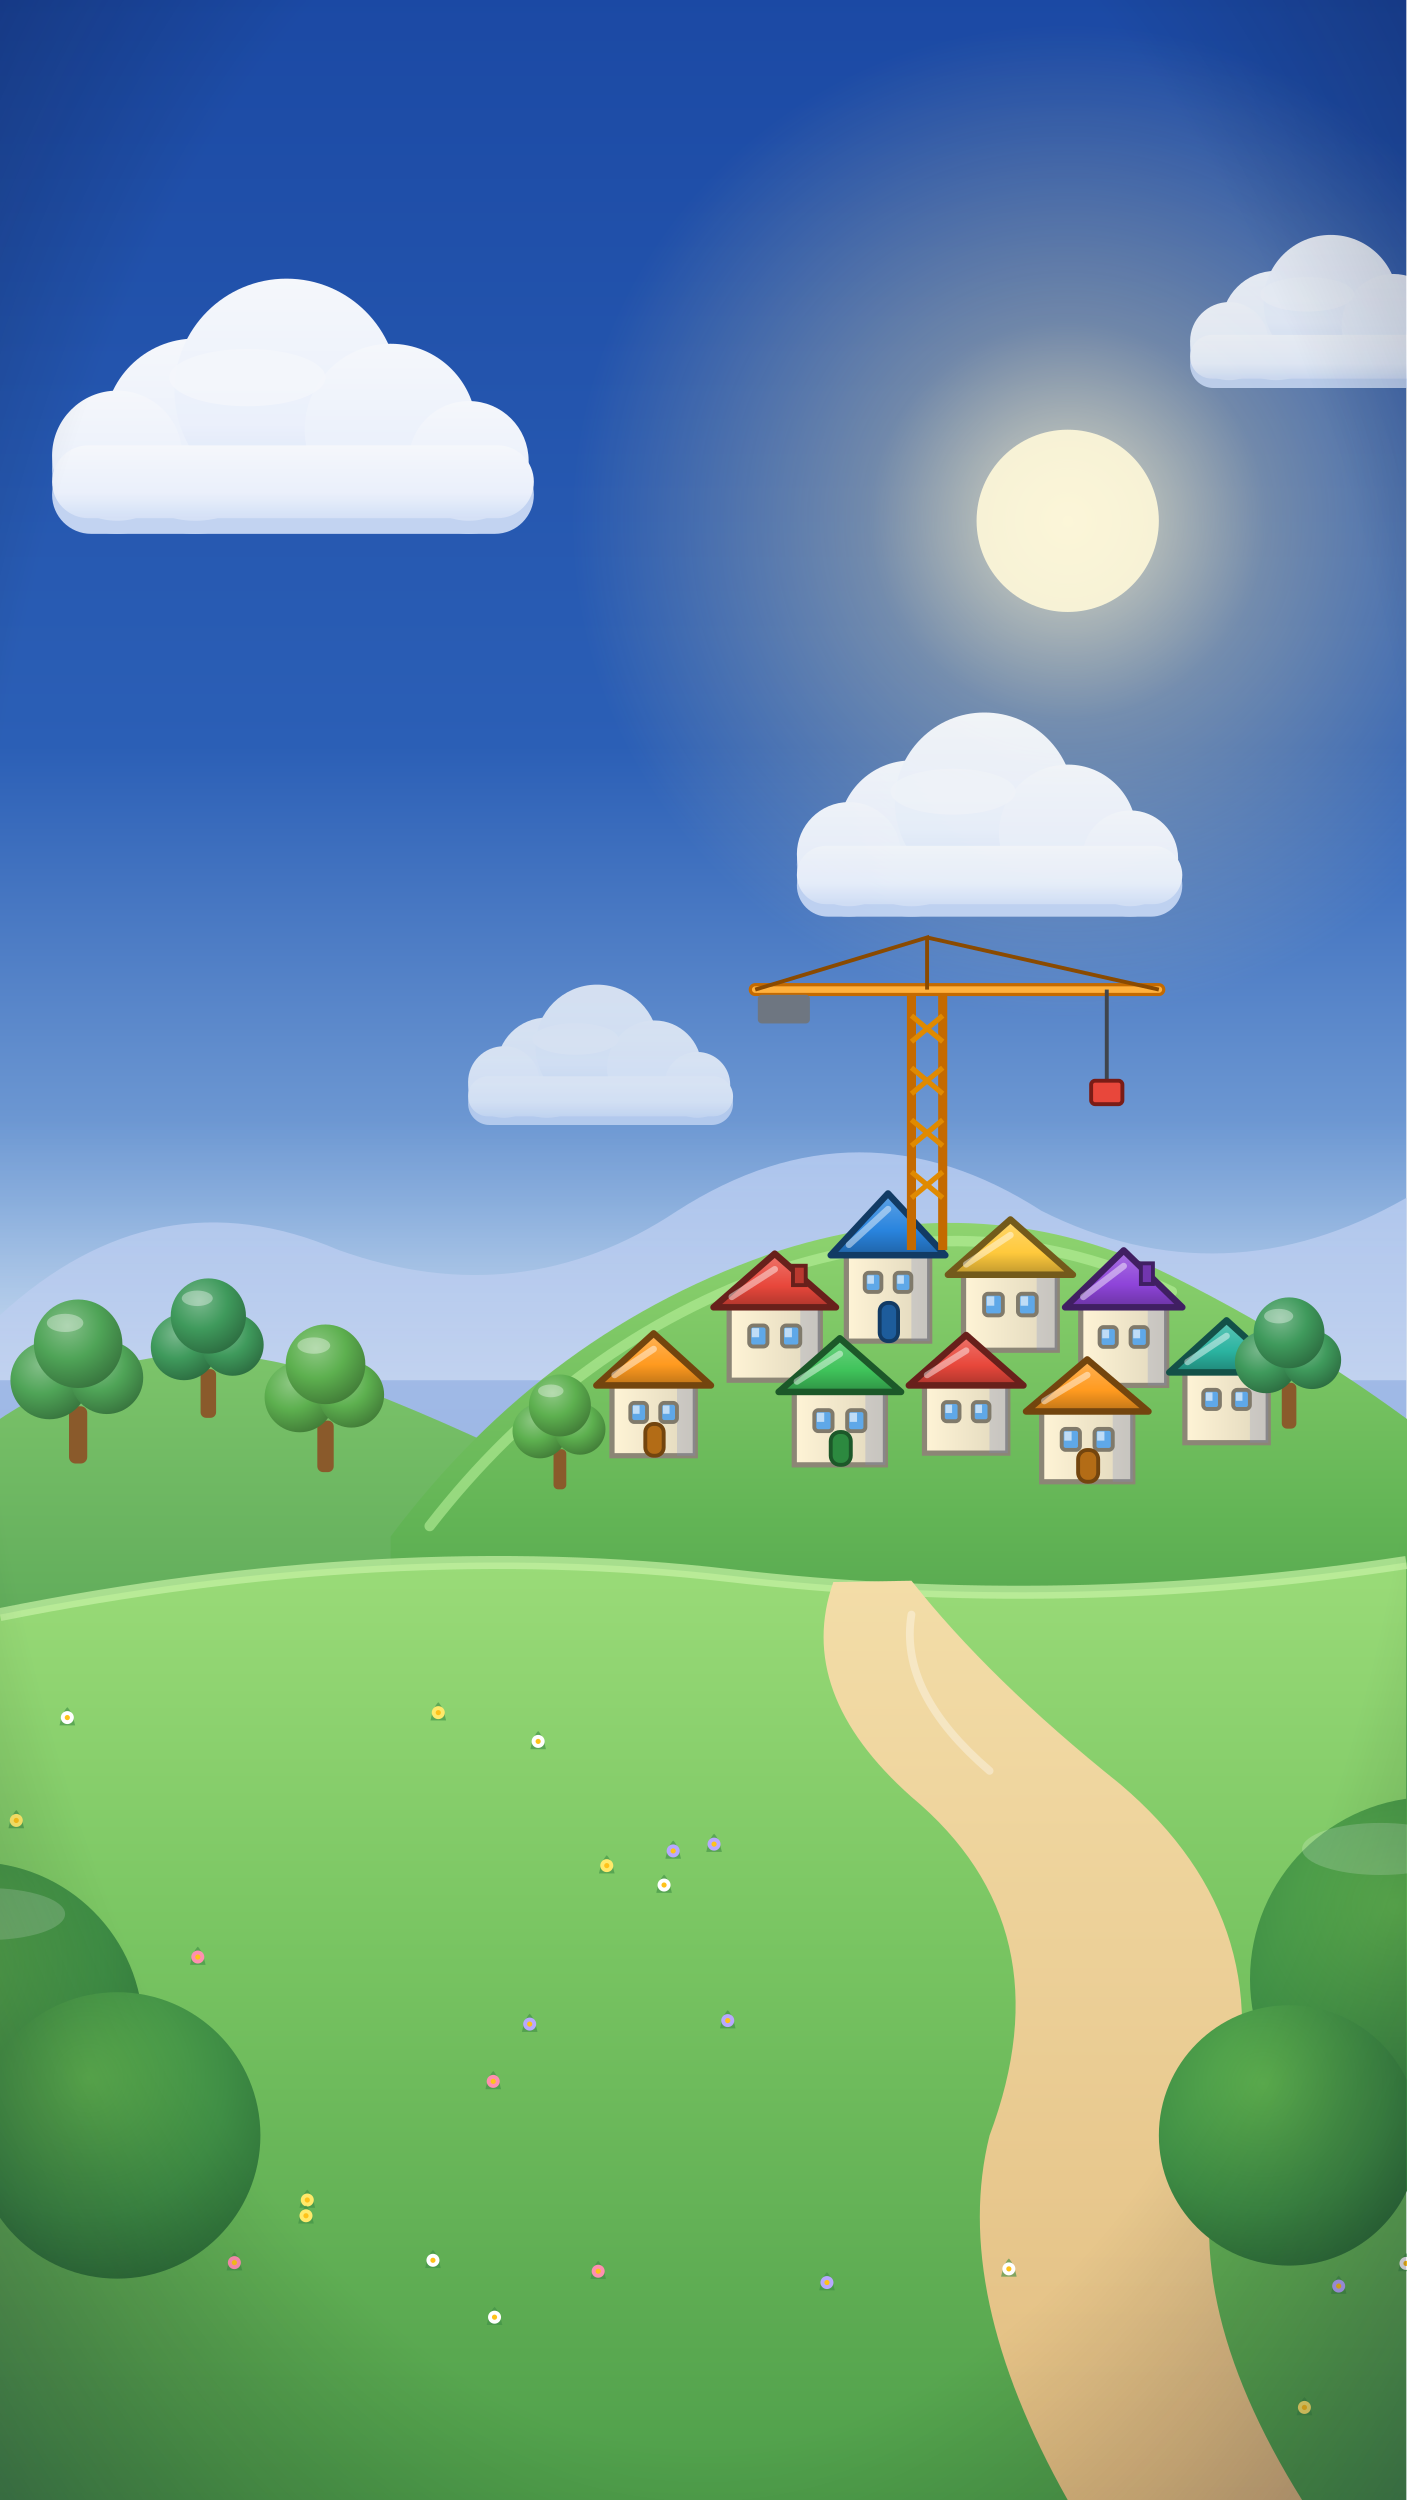
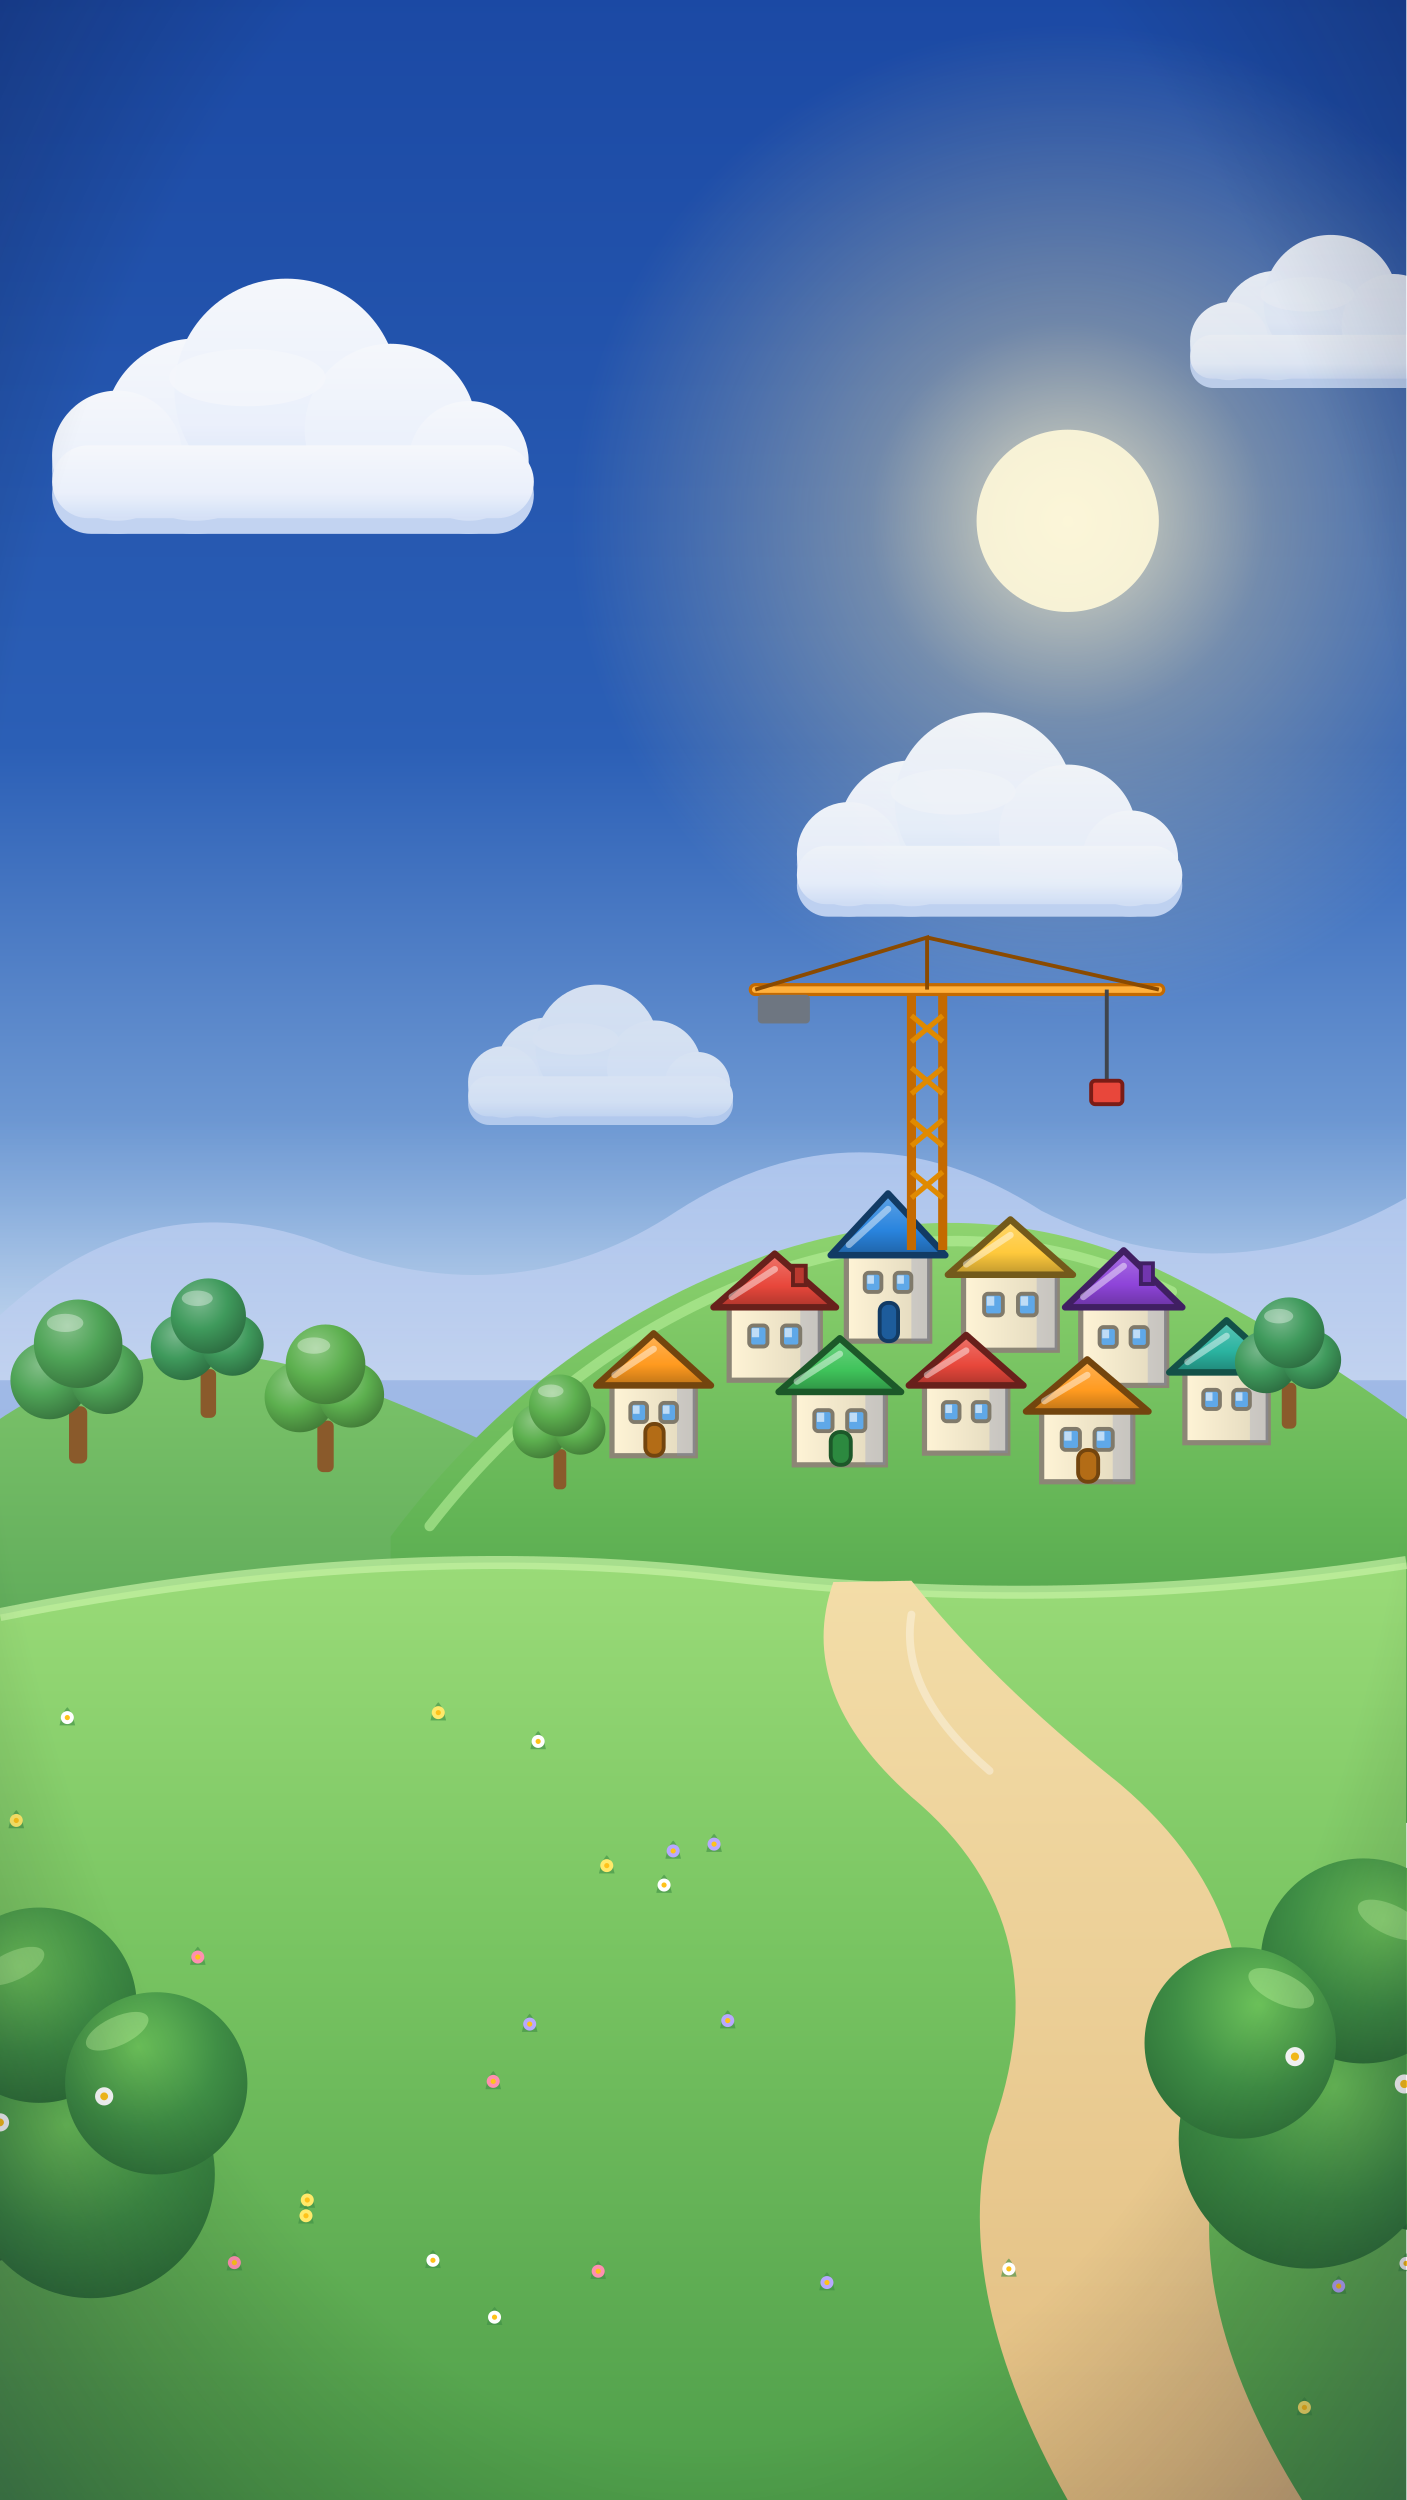
<svg xmlns="http://www.w3.org/2000/svg" width="1080" height="1920" viewBox="0 0 1080 1920" data-scale="0.75">
  <defs>
    <linearGradient id="sk0" x1="0" y1="0" x2="0" y2="1">
      <stop offset="0" stop-color="#1B49A4" />
      <stop offset="0.3" stop-color="#2B5FB6" />
      <stop offset="0.48" stop-color="#7AA3D8" />
      <stop offset="0.6" stop-color="#CFE3F5" />
      <stop offset="1" stop-color="#E6F1FA" />
    </linearGradient>
    <radialGradient id="sn1" cx="0.5" cy="0.5" r="0.5">
      <stop offset="0" stop-color="#FFF6D0" stop-opacity="0.85" />
      <stop offset="0.4" stop-color="#FFE7A3" stop-opacity="0.35" />
      <stop offset="1" stop-color="#FFE7A3" stop-opacity="0" />
    </radialGradient>
    <linearGradient id="hz2" x1="0" y1="0" x2="0" y2="1">
      <stop offset="0" stop-color="#FFFFFF" stop-opacity="0" />
      <stop offset="1" stop-color="#FFFFFF" stop-opacity="0.35" />
    </linearGradient>
    <linearGradient id="fa3" x1="0" y1="0" x2="0" y2="1">
      <stop offset="0" stop-color="#A9C2EC" />
      <stop offset="1" stop-color="#93AEDF" />
    </linearGradient>
    <linearGradient id="hl4" x1="0" y1="0" x2="0" y2="1">
      <stop offset="0" stop-color="#8ED36F" />
      <stop offset="0.5" stop-color="#62B455" />
      <stop offset="1" stop-color="#3F8E45" />
    </linearGradient>
    <linearGradient id="h25" x1="0" y1="0" x2="0" y2="1">
      <stop offset="0" stop-color="#7CC46A" />
      <stop offset="1" stop-color="#4C9A4F" />
    </linearGradient>
    <linearGradient id="md6" x1="0" y1="0" x2="0" y2="1">
      <stop offset="0" stop-color="#9ADB78" />
      <stop offset="0.4" stop-color="#79C562" />
      <stop offset="1" stop-color="#4E9E4A" />
    </linearGradient>
    <linearGradient id="pa7" x1="0" y1="0" x2="0" y2="1">
      <stop offset="0" stop-color="#F3DDA8" />
      <stop offset="1" stop-color="#E2BD80" />
    </linearGradient>
    <radialGradient id="vg8" cx="0.5" cy="0.45" r="0.75">
      <stop offset="0" stop-color="#000000" stop-opacity="0" />
      <stop offset="0.7" stop-color="#000000" stop-opacity="0" />
      <stop offset="1" stop-color="#0A0830" stop-opacity="0.35" />
    </radialGradient>
    <linearGradient id="cl9" x1="0" y1="0" x2="0" y2="1">
      <stop offset="0" stop-color="#FFFFFF" />
      <stop offset="0.65" stop-color="#F4F8FF" />
      <stop offset="1" stop-color="#DCE7FA" />
    </linearGradient>
    <linearGradient id="cla" x1="0" y1="0" x2="0" y2="1">
      <stop offset="0" stop-color="#FFFFFF" />
      <stop offset="0.65" stop-color="#F4F8FF" />
      <stop offset="1" stop-color="#DCE7FA" />
    </linearGradient>
    <linearGradient id="clb" x1="0" y1="0" x2="0" y2="1">
      <stop offset="0" stop-color="#FFFFFF" />
      <stop offset="0.65" stop-color="#F4F8FF" />
      <stop offset="1" stop-color="#DCE7FA" />
    </linearGradient>
    <linearGradient id="clc" x1="0" y1="0" x2="0" y2="1">
      <stop offset="0" stop-color="#FFFFFF" />
      <stop offset="0.65" stop-color="#F4F8FF" />
      <stop offset="1" stop-color="#DCE7FA" />
    </linearGradient>
    <linearGradient id="hrd" x1="0" y1="0" x2="0" y2="1">
      <stop offset="0" stop-color="#EE756C" />
      <stop offset="0.6" stop-color="#E8473B" />
      <stop offset="1" stop-color="#AE352C" />
    </linearGradient>
    <linearGradient id="hbe" x1="0" y1="0" x2="1" y2="0">
      <stop offset="0" stop-color="#FFF4D6" />
      <stop offset="1" stop-color="#E0D7BC" />
    </linearGradient>
    <linearGradient id="hrf" x1="0" y1="0" x2="0" y2="1">
      <stop offset="0" stop-color="#5FA3E6" />
      <stop offset="0.6" stop-color="#2984DE" />
      <stop offset="1" stop-color="#1F63A7" />
    </linearGradient>
    <linearGradient id="hbg" x1="0" y1="0" x2="1" y2="0">
      <stop offset="0" stop-color="#FFF4D6" />
      <stop offset="1" stop-color="#E0D7BC" />
    </linearGradient>
    <linearGradient id="hrh" x1="0" y1="0" x2="0" y2="1">
      <stop offset="0" stop-color="#FFD76D" />
      <stop offset="0.6" stop-color="#FFC93C" />
      <stop offset="1" stop-color="#BF972D" />
    </linearGradient>
    <linearGradient id="hbi" x1="0" y1="0" x2="1" y2="0">
      <stop offset="0" stop-color="#FFF4D6" />
      <stop offset="1" stop-color="#E0D7BC" />
    </linearGradient>
    <linearGradient id="hrj" x1="0" y1="0" x2="0" y2="1">
      <stop offset="0" stop-color="#AA73E3" />
      <stop offset="0.6" stop-color="#8E44D9" />
      <stop offset="1" stop-color="#6B33A3" />
    </linearGradient>
    <linearGradient id="hbk" x1="0" y1="0" x2="1" y2="0">
      <stop offset="0" stop-color="#FFF4D6" />
      <stop offset="1" stop-color="#E0D7BC" />
    </linearGradient>
    <linearGradient id="hrl" x1="0" y1="0" x2="0" y2="1">
      <stop offset="0" stop-color="#FFB357" />
      <stop offset="0.6" stop-color="#FF9A1F" />
      <stop offset="1" stop-color="#BF7417" />
    </linearGradient>
    <linearGradient id="hbm" x1="0" y1="0" x2="1" y2="0">
      <stop offset="0" stop-color="#FFF4D6" />
      <stop offset="1" stop-color="#E0D7BC" />
    </linearGradient>
    <linearGradient id="hrn" x1="0" y1="0" x2="0" y2="1">
      <stop offset="0" stop-color="#5FC6B8" />
      <stop offset="0.6" stop-color="#2AB3A0" />
      <stop offset="1" stop-color="#208678" />
    </linearGradient>
    <linearGradient id="hbo" x1="0" y1="0" x2="1" y2="0">
      <stop offset="0" stop-color="#FFF4D6" />
      <stop offset="1" stop-color="#E0D7BC" />
    </linearGradient>
    <linearGradient id="hrp" x1="0" y1="0" x2="0" y2="1">
      <stop offset="0" stop-color="#6FD283" />
      <stop offset="0.6" stop-color="#3FC35A" />
      <stop offset="1" stop-color="#2F9244" />
    </linearGradient>
    <linearGradient id="hbq" x1="0" y1="0" x2="1" y2="0">
      <stop offset="0" stop-color="#FFF4D6" />
      <stop offset="1" stop-color="#E0D7BC" />
    </linearGradient>
    <linearGradient id="hrr" x1="0" y1="0" x2="0" y2="1">
      <stop offset="0" stop-color="#EE756C" />
      <stop offset="0.6" stop-color="#E8473B" />
      <stop offset="1" stop-color="#AE352C" />
    </linearGradient>
    <linearGradient id="hbs" x1="0" y1="0" x2="1" y2="0">
      <stop offset="0" stop-color="#FFF4D6" />
      <stop offset="1" stop-color="#E0D7BC" />
    </linearGradient>
    <linearGradient id="hrt" x1="0" y1="0" x2="0" y2="1">
      <stop offset="0" stop-color="#FFB357" />
      <stop offset="0.6" stop-color="#FF9A1F" />
      <stop offset="1" stop-color="#BF7417" />
    </linearGradient>
    <linearGradient id="hbu" x1="0" y1="0" x2="1" y2="0">
      <stop offset="0" stop-color="#FFF4D6" />
      <stop offset="1" stop-color="#E0D7BC" />
    </linearGradient>
    <radialGradient id="trv" cx="0.38" cy="0.3" r="0.75">
      <stop offset="0" stop-color="#84BF89" />
      <stop offset="0.5" stop-color="#4FA457" />
      <stop offset="1" stop-color="#37733D" />
    </radialGradient>
    <radialGradient id="trw" cx="0.38" cy="0.3" r="0.75">
      <stop offset="0" stop-color="#79B88D" />
      <stop offset="0.5" stop-color="#3F9A5C" />
      <stop offset="1" stop-color="#2C6C40" />
    </radialGradient>
    <radialGradient id="trx" cx="0.38" cy="0.3" r="0.75">
      <stop offset="0" stop-color="#8EC884" />
      <stop offset="0.5" stop-color="#5DB04F" />
      <stop offset="1" stop-color="#417B37" />
    </radialGradient>
    <radialGradient id="try" cx="0.38" cy="0.3" r="0.75">
      <stop offset="0" stop-color="#79B88D" />
      <stop offset="0.5" stop-color="#3F9A5C" />
      <stop offset="1" stop-color="#2C6C40" />
    </radialGradient>
    <radialGradient id="trz" cx="0.38" cy="0.3" r="0.75">
      <stop offset="0" stop-color="#8EC884" />
      <stop offset="0.5" stop-color="#5DB04F" />
      <stop offset="1" stop-color="#417B37" />
    </radialGradient>
    <radialGradient id="bu10" cx="0.4" cy="0.3" r="0.8">
-       <stop offset="0" stop-color="#5DB04F" />
-       <stop offset="0.6" stop-color="#3F8E45" />
+       <stop offset="0" stop-color="#6CC25A" />
+       <stop offset="0.55" stop-color="#3F8E45" />
      <stop offset="1" stop-color="#2B6B36" />
    </radialGradient>
  </defs>
  <rect width="1080" height="1920" fill="url(#sk0)" />
  <circle cx="820" cy="400" r="380" fill="url(#sn1)" />
  <circle cx="820" cy="400" r="70" fill="#FFF8DA" fill-opacity="0.9" />
  <g transform="translate(150 330) scale(1)" opacity="0.95">
    <circle cx="0" cy="10" r="70" fill="#C9D9F5" />
    <circle cx="70" cy="-20" r="86" fill="#C9D9F5" />
    <circle cx="150" cy="10" r="66" fill="#C9D9F5" />
    <circle cx="-60" cy="30" r="50" fill="#C9D9F5" />
    <circle cx="210" cy="34" r="46" fill="#C9D9F5" />
    <rect x="-110" y="20" width="370" height="60" rx="30" fill="#C9D9F5" />
    <circle cx="0" cy="0" r="70" fill="url(#cl9)" />
    <circle cx="70" cy="-30" r="86" fill="url(#cl9)" />
    <circle cx="150" cy="0" r="66" fill="url(#cl9)" />
    <circle cx="-60" cy="20" r="50" fill="url(#cl9)" />
    <circle cx="210" cy="24" r="46" fill="url(#cl9)" />
    <rect x="-110" y="12" width="370" height="56" rx="28" fill="url(#cl9)" />
    <ellipse cx="40" cy="-40" rx="60" ry="22" fill="#FFFFFF" fill-opacity="0.7" />
  </g>
  <g transform="translate(700 640) scale(0.8)" opacity="0.9">
    <circle cx="0" cy="10" r="70" fill="#C9D9F5" />
    <circle cx="70" cy="-20" r="86" fill="#C9D9F5" />
    <circle cx="150" cy="10" r="66" fill="#C9D9F5" />
    <circle cx="-60" cy="30" r="50" fill="#C9D9F5" />
    <circle cx="210" cy="34" r="46" fill="#C9D9F5" />
    <rect x="-110" y="20" width="370" height="60" rx="30" fill="#C9D9F5" />
    <circle cx="0" cy="0" r="70" fill="url(#cla)" />
    <circle cx="70" cy="-30" r="86" fill="url(#cla)" />
    <circle cx="150" cy="0" r="66" fill="url(#cla)" />
    <circle cx="-60" cy="20" r="50" fill="url(#cla)" />
    <circle cx="210" cy="24" r="46" fill="url(#cla)" />
    <rect x="-110" y="12" width="370" height="56" rx="28" fill="url(#cla)" />
    <ellipse cx="40" cy="-40" rx="60" ry="22" fill="#FFFFFF" fill-opacity="0.7" />
  </g>
  <g transform="translate(420 820) scale(0.55)" opacity="0.75">
    <circle cx="0" cy="10" r="70" fill="#C9D9F5" />
    <circle cx="70" cy="-20" r="86" fill="#C9D9F5" />
    <circle cx="150" cy="10" r="66" fill="#C9D9F5" />
    <circle cx="-60" cy="30" r="50" fill="#C9D9F5" />
    <circle cx="210" cy="34" r="46" fill="#C9D9F5" />
    <rect x="-110" y="20" width="370" height="60" rx="30" fill="#C9D9F5" />
    <circle cx="0" cy="0" r="70" fill="url(#clb)" />
    <circle cx="70" cy="-30" r="86" fill="url(#clb)" />
    <circle cx="150" cy="0" r="66" fill="url(#clb)" />
    <circle cx="-60" cy="20" r="50" fill="url(#clb)" />
    <circle cx="210" cy="24" r="46" fill="url(#clb)" />
    <rect x="-110" y="12" width="370" height="56" rx="28" fill="url(#clb)" />
    <ellipse cx="40" cy="-40" rx="60" ry="22" fill="#FFFFFF" fill-opacity="0.7" />
  </g>
  <g transform="translate(980 250) scale(0.6)" opacity="0.85">
    <circle cx="0" cy="10" r="70" fill="#C9D9F5" />
    <circle cx="70" cy="-20" r="86" fill="#C9D9F5" />
    <circle cx="150" cy="10" r="66" fill="#C9D9F5" />
    <circle cx="-60" cy="30" r="50" fill="#C9D9F5" />
    <circle cx="210" cy="34" r="46" fill="#C9D9F5" />
    <rect x="-110" y="20" width="370" height="60" rx="30" fill="#C9D9F5" />
    <circle cx="0" cy="0" r="70" fill="url(#clc)" />
    <circle cx="70" cy="-30" r="86" fill="url(#clc)" />
    <circle cx="150" cy="0" r="66" fill="url(#clc)" />
    <circle cx="-60" cy="20" r="50" fill="url(#clc)" />
    <circle cx="210" cy="24" r="46" fill="url(#clc)" />
    <rect x="-110" y="12" width="370" height="56" rx="28" fill="url(#clc)" />
    <ellipse cx="40" cy="-40" rx="60" ry="22" fill="#FFFFFF" fill-opacity="0.7" />
  </g>
  <path d="M0 1010Q120 900 260 960Q400 1010 520 930Q660 840 800 930Q940 1000 1080 920V1300H0Z" fill="url(#fa3)" />
  <rect y="860" width="1080" height="200" fill="url(#hz2)" />
  <path d="M-40 1120Q100 1000 260 1060Q340 1090 420 1130V1400H-40Z" fill="url(#h25)" />
  <path d="M300 1180Q420 1020 600 960Q760 910 900 980Q1020 1040 1120 1120V1400H300Z" fill="url(#hl4)" />
  <path d="M330 1172Q440 1030 600 975Q760 924 900 992" fill="none" stroke="#B8F09A" stroke-opacity="0.6" stroke-width="8" stroke-linecap="round" />
  <g>
    <rect x="560" y="1000" width="70" height="60" fill="url(#hbe)" stroke="#8C8676" stroke-width="4" />
    <rect x="614.6" y="1000" width="15.4" height="60" fill="#7E8CC8" fill-opacity="0.25" />
    <rect x="575.4" y="1018" width="14" height="16.1" rx="3" fill="#5FA8E8" stroke="#807A6B" stroke-width="3" />
    <rect x="577.4" y="1020" width="5.6" height="7" fill="#FFFFFF" fill-opacity="0.6" />
    <rect x="600.6" y="1018" width="14" height="16.1" rx="3" fill="#5FA8E8" stroke="#807A6B" stroke-width="3" />
    <rect x="602.6" y="1020" width="5.6" height="7" fill="#FFFFFF" fill-opacity="0.6" />
    <path d="M548 1004L595 962.8L642 1004Z" fill="url(#hrd)" stroke="#68201B" stroke-width="5" stroke-linejoin="round" />
    <path d="M562 996L595 974.8" stroke="#FFFFFF" stroke-opacity="0.45" stroke-width="5" stroke-linecap="round" />
    <rect x="609" y="972.1" width="9.8" height="14.88" fill="#BA392F" stroke="#68201B" stroke-width="3" />
  </g>
  <g>
    <rect x="650" y="960" width="64" height="70" fill="url(#hbg)" stroke="#8C8676" stroke-width="4" />
    <rect x="699.92" y="960" width="14.08" height="70" fill="#7E8CC8" fill-opacity="0.25" />
    <rect x="664.1" y="977.5" width="12.8" height="14.7" rx="3" fill="#5FA8E8" stroke="#807A6B" stroke-width="3" />
    <rect x="666.1" y="979.5" width="5.1" height="6.4" fill="#FFFFFF" fill-opacity="0.6" />
    <rect x="687.1" y="977.5" width="12.8" height="14.7" rx="3" fill="#5FA8E8" stroke="#807A6B" stroke-width="3" />
    <rect x="689.1" y="979.5" width="5.1" height="6.4" fill="#FFFFFF" fill-opacity="0.6" />
    <path d="M682 1000.6H683.3A6.4 6.4 0 0 1 689.7 1007V1023.6A6.4 6.4 0 0 1 683.3 1030H682A6.4 6.4 0 0 1 675.6 1023.6V1007A6.4 6.4 0 0 1 682 1000.6Z" fill="#1D5C9B" stroke="#123B64" stroke-width="3" />
    <path d="M638 964L682 916.6L726 964Z" fill="url(#hrf)" stroke="#123B64" stroke-width="5" stroke-linejoin="round" />
    <path d="M652 956L682 928.6" stroke="#FFFFFF" stroke-opacity="0.45" stroke-width="5" stroke-linecap="round" />
  </g>
  <g>
    <rect x="740" y="975" width="72" height="62" fill="url(#hbi)" stroke="#8C8676" stroke-width="4" />
    <rect x="796.16" y="975" width="15.84" height="62" fill="#7E8CC8" fill-opacity="0.25" />
    <rect x="755.8" y="993.6" width="14.4" height="16.6" rx="3" fill="#5FA8E8" stroke="#807A6B" stroke-width="3" />
    <rect x="757.8" y="995.6" width="5.8" height="7.2" fill="#FFFFFF" fill-opacity="0.6" />
    <rect x="781.8" y="993.6" width="14.4" height="16.6" rx="3" fill="#5FA8E8" stroke="#807A6B" stroke-width="3" />
    <rect x="783.8" y="995.6" width="5.8" height="7.2" fill="#FFFFFF" fill-opacity="0.6" />
    <path d="M728 979L776 936.56L824 979Z" fill="url(#hrh)" stroke="#735A1B" stroke-width="5" stroke-linejoin="round" />
    <path d="M742 971L776 948.56" stroke="#FFFFFF" stroke-opacity="0.45" stroke-width="5" stroke-linecap="round" />
  </g>
  <g>
    <rect x="830" y="1000" width="66" height="64" fill="url(#hbk)" stroke="#8C8676" stroke-width="4" />
    <rect x="881.48" y="1000" width="14.52" height="64" fill="#7E8CC8" fill-opacity="0.25" />
    <rect x="844.5" y="1019.2" width="13.2" height="15.2" rx="3" fill="#5FA8E8" stroke="#807A6B" stroke-width="3" />
    <rect x="846.5" y="1021.2" width="5.3" height="6.6" fill="#FFFFFF" fill-opacity="0.6" />
    <rect x="868.3" y="1019.2" width="13.2" height="15.2" rx="3" fill="#5FA8E8" stroke="#807A6B" stroke-width="3" />
    <rect x="870.3" y="1021.2" width="5.3" height="6.6" fill="#FFFFFF" fill-opacity="0.6" />
    <path d="M818 1004L863 960.32L908 1004Z" fill="url(#hrj)" stroke="#401F62" stroke-width="5" stroke-linejoin="round" />
    <path d="M832 996L863 972.32" stroke="#FFFFFF" stroke-opacity="0.45" stroke-width="5" stroke-linecap="round" />
    <rect x="876.2" y="970.24" width="9.24" height="15.872" fill="#7236AE" stroke="#401F62" stroke-width="3" />
  </g>
  <g>
    <rect x="470" y="1060" width="64" height="58" fill="url(#hbm)" stroke="#8C8676" stroke-width="4" />
    <rect x="519.92" y="1060" width="14.08" height="58" fill="#7E8CC8" fill-opacity="0.25" />
    <rect x="484.1" y="1077.4" width="12.8" height="14.7" rx="3" fill="#5FA8E8" stroke="#807A6B" stroke-width="3" />
    <rect x="486.1" y="1079.4" width="5.1" height="6.4" fill="#FFFFFF" fill-opacity="0.6" />
    <rect x="507.1" y="1077.4" width="12.8" height="14.7" rx="3" fill="#5FA8E8" stroke="#807A6B" stroke-width="3" />
    <rect x="509.1" y="1079.4" width="5.1" height="6.4" fill="#FFFFFF" fill-opacity="0.6" />
    <path d="M502 1093.6H503.3A6.4 6.4 0 0 1 509.7 1100V1111.6A6.4 6.4 0 0 1 503.3 1118H502A6.4 6.4 0 0 1 495.6 1111.6V1100A6.4 6.4 0 0 1 502 1093.6Z" fill="#B36C16" stroke="#73450E" stroke-width="3" />
    <path d="M458 1064L502 1024.04L546 1064Z" fill="url(#hrl)" stroke="#73450E" stroke-width="5" stroke-linejoin="round" />
    <path d="M472 1056L502 1036.04" stroke="#FFFFFF" stroke-opacity="0.45" stroke-width="5" stroke-linecap="round" />
  </g>
  <g>
    <rect x="910" y="1050" width="64" height="58" fill="url(#hbo)" stroke="#8C8676" stroke-width="4" />
    <rect x="959.92" y="1050" width="14.08" height="58" fill="#7E8CC8" fill-opacity="0.25" />
    <rect x="924.1" y="1067.4" width="12.8" height="14.7" rx="3" fill="#5FA8E8" stroke="#807A6B" stroke-width="3" />
    <rect x="926.1" y="1069.4" width="5.1" height="6.4" fill="#FFFFFF" fill-opacity="0.6" />
    <rect x="947.1" y="1067.4" width="12.8" height="14.7" rx="3" fill="#5FA8E8" stroke="#807A6B" stroke-width="3" />
    <rect x="949.1" y="1069.4" width="5.1" height="6.4" fill="#FFFFFF" fill-opacity="0.6" />
    <path d="M898 1054L942 1014.04L986 1054Z" fill="url(#hrn)" stroke="#135148" stroke-width="5" stroke-linejoin="round" />
    <path d="M912 1046L942 1026.04" stroke="#FFFFFF" stroke-opacity="0.45" stroke-width="5" stroke-linecap="round" />
  </g>
  <g>
    <rect x="610" y="1065" width="70" height="60" fill="url(#hbq)" stroke="#8C8676" stroke-width="4" />
    <rect x="664.6" y="1065" width="15.4" height="60" fill="#7E8CC8" fill-opacity="0.25" />
    <rect x="625.4" y="1083" width="14" height="16.1" rx="3" fill="#5FA8E8" stroke="#807A6B" stroke-width="3" />
    <rect x="627.4" y="1085" width="5.6" height="7" fill="#FFFFFF" fill-opacity="0.6" />
    <rect x="650.6" y="1083" width="14" height="16.1" rx="3" fill="#5FA8E8" stroke="#807A6B" stroke-width="3" />
    <rect x="652.6" y="1085" width="5.6" height="7" fill="#FFFFFF" fill-opacity="0.6" />
    <path d="M645 1099.8H646.4A7 7 0 0 1 653.4 1106.8V1118A7 7 0 0 1 646.4 1125H645A7 7 0 0 1 638 1118V1106.8A7 7 0 0 1 645 1099.8Z" fill="#2C893F" stroke="#1C5829" stroke-width="3" />
    <path d="M598 1069L645 1027.8L692 1069Z" fill="url(#hrp)" stroke="#1C5829" stroke-width="5" stroke-linejoin="round" />
    <path d="M612 1061L645 1039.8" stroke="#FFFFFF" stroke-opacity="0.45" stroke-width="5" stroke-linecap="round" />
  </g>
  <g>
    <rect x="710" y="1060" width="64" height="56" fill="url(#hbs)" stroke="#8C8676" stroke-width="4" />
    <rect x="759.92" y="1060" width="14.08" height="56" fill="#7E8CC8" fill-opacity="0.25" />
    <rect x="724.1" y="1076.8" width="12.8" height="14.7" rx="3" fill="#5FA8E8" stroke="#807A6B" stroke-width="3" />
    <rect x="726.1" y="1078.8" width="5.1" height="6.4" fill="#FFFFFF" fill-opacity="0.6" />
    <rect x="747.1" y="1076.8" width="12.8" height="14.7" rx="3" fill="#5FA8E8" stroke="#807A6B" stroke-width="3" />
    <rect x="749.1" y="1078.8" width="5.1" height="6.4" fill="#FFFFFF" fill-opacity="0.6" />
    <path d="M698 1064L742 1025.28L786 1064Z" fill="url(#hrr)" stroke="#68201B" stroke-width="5" stroke-linejoin="round" />
    <path d="M712 1056L742 1037.28" stroke="#FFFFFF" stroke-opacity="0.45" stroke-width="5" stroke-linecap="round" />
  </g>
  <g>
    <rect x="800" y="1080" width="70" height="58" fill="url(#hbu)" stroke="#8C8676" stroke-width="4" />
    <rect x="854.6" y="1080" width="15.4" height="58" fill="#7E8CC8" fill-opacity="0.25" />
    <rect x="815.4" y="1097.4" width="14" height="16.1" rx="3" fill="#5FA8E8" stroke="#807A6B" stroke-width="3" />
    <rect x="817.4" y="1099.4" width="5.6" height="7" fill="#FFFFFF" fill-opacity="0.6" />
    <rect x="840.6" y="1097.4" width="14" height="16.1" rx="3" fill="#5FA8E8" stroke="#807A6B" stroke-width="3" />
    <rect x="842.6" y="1099.4" width="5.6" height="7" fill="#FFFFFF" fill-opacity="0.6" />
    <path d="M835 1113.6H836.4A7 7 0 0 1 843.4 1120.6V1131A7 7 0 0 1 836.4 1138H835A7 7 0 0 1 828 1131V1120.6A7 7 0 0 1 835 1113.6Z" fill="#B36C16" stroke="#73450E" stroke-width="3" />
    <path d="M788 1084L835 1044.04L882 1084Z" fill="url(#hrt)" stroke="#73450E" stroke-width="5" stroke-linejoin="round" />
    <path d="M802 1076L835 1056.04" stroke="#FFFFFF" stroke-opacity="0.45" stroke-width="5" stroke-linecap="round" />
  </g>
  <g transform="translate(700 760)">
    <path d="M0 0V200M24 0V200" stroke="#C46A00" stroke-width="7" />
    <path d="M0 20L24 40M24 20L0 40M0 60L24 80M24 60L0 80M0 100L24 120M24 100L0 120M0 140L24 160M24 140L0 160" stroke="#E08A00" stroke-width="4" />
    <path d="M-120 0H190" stroke="#C46A00" stroke-width="10" stroke-linecap="round" />
    <path d="M-120 0H190" stroke="#FFB13D" stroke-width="5" stroke-linecap="round" />
    <path d="M12 0L12 -40L-120 0M12 -40L190 0" fill="none" stroke="#8A4A00" stroke-width="3" />
    <path d="M150 0V70" stroke="#3F454D" stroke-width="3" />
    <rect x="138" y="70" width="24" height="18" rx="3" fill="#E8473B" stroke="#7A1C16" stroke-width="3" />
    <rect x="-118" y="4" width="40" height="22" rx="3" fill="#6E7681" />
  </g>
  <g transform="translate(60 1090) scale(1)">
    <rect x="-7" y="-10" width="14" height="44" rx="5" fill="#8A5A2B" />
    <circle cx="-22" cy="-30" r="30" fill="url(#trv)" />
    <circle cx="22" cy="-32" r="28" fill="url(#trv)" />
    <circle cx="0" cy="-58" r="34" fill="url(#trv)" />
    <ellipse cx="-10" cy="-74" rx="14" ry="7" fill="#FFFFFF" fill-opacity="0.35" />
  </g>
  <g transform="translate(160 1060) scale(0.85)">
    <rect x="-7" y="-10" width="14" height="44" rx="5" fill="#8A5A2B" />
    <circle cx="-22" cy="-30" r="30" fill="url(#trw)" />
    <circle cx="22" cy="-32" r="28" fill="url(#trw)" />
    <circle cx="0" cy="-58" r="34" fill="url(#trw)" />
    <ellipse cx="-10" cy="-74" rx="14" ry="7" fill="#FFFFFF" fill-opacity="0.35" />
  </g>
  <g transform="translate(250 1100) scale(0.9)">
    <rect x="-7" y="-10" width="14" height="44" rx="5" fill="#8A5A2B" />
    <circle cx="-22" cy="-30" r="30" fill="url(#trx)" />
    <circle cx="22" cy="-32" r="28" fill="url(#trx)" />
    <circle cx="0" cy="-58" r="34" fill="url(#trx)" />
    <ellipse cx="-10" cy="-74" rx="14" ry="7" fill="#FFFFFF" fill-opacity="0.35" />
  </g>
  <g transform="translate(990 1070) scale(0.8)">
    <rect x="-7" y="-10" width="14" height="44" rx="5" fill="#8A5A2B" />
    <circle cx="-22" cy="-30" r="30" fill="url(#try)" />
    <circle cx="22" cy="-32" r="28" fill="url(#try)" />
    <circle cx="0" cy="-58" r="34" fill="url(#try)" />
    <ellipse cx="-10" cy="-74" rx="14" ry="7" fill="#FFFFFF" fill-opacity="0.35" />
  </g>
  <g transform="translate(430 1120) scale(0.7)">
    <rect x="-7" y="-10" width="14" height="44" rx="5" fill="#8A5A2B" />
    <circle cx="-22" cy="-30" r="30" fill="url(#trz)" />
    <circle cx="22" cy="-32" r="28" fill="url(#trz)" />
    <circle cx="0" cy="-58" r="34" fill="url(#trz)" />
    <ellipse cx="-10" cy="-74" rx="14" ry="7" fill="#FFFFFF" fill-opacity="0.35" />
  </g>
  <path d="M0 1240Q300 1180 560 1210Q820 1240 1080 1200V1920H0Z" fill="url(#md6)" />
  <path d="M0 1240Q300 1180 560 1210Q820 1240 1080 1200" fill="none" stroke="#C6F2A6" stroke-opacity="0.7" stroke-width="10" />
  <path d="M640 1215Q610 1300 700 1380Q820 1480 760 1640Q730 1760 820 1920H1000Q900 1760 940 1640Q990 1480 860 1370Q760 1290 700 1214Z" fill="url(#pa7)" />
  <path d="M700 1240Q690 1300 760 1360" fill="none" stroke="#FFFFFF" stroke-opacity="0.35" stroke-width="6" stroke-linecap="round" />
  <g transform="translate(0.1 1540.3)">
    <path d="M-6 6Q-4 -4 0 -8Q4 -4 6 6" fill="#3F8E45" fill-opacity="0.6" />
    <circle r="5" fill="#FFFFFF" />
    <circle r="2" fill="#FFC21A" />
  </g>
  <g transform="translate(336.6 1315.3)">
    <path d="M-6 6Q-4 -4 0 -8Q4 -4 6 6" fill="#3F8E45" fill-opacity="0.6" />
    <circle r="5" fill="#FFE96A" />
    <circle r="2" fill="#FFC21A" />
  </g>
  <g transform="translate(558.9 1551.8)">
    <path d="M-6 6Q-4 -4 0 -8Q4 -4 6 6" fill="#3F8E45" fill-opacity="0.6" />
    <circle r="5" fill="#B8A8FF" />
    <circle r="2" fill="#FFC21A" />
  </g>
  <g transform="translate(510 1447.7)">
    <path d="M-6 6Q-4 -4 0 -8Q4 -4 6 6" fill="#3F8E45" fill-opacity="0.6" />
    <circle r="5" fill="#FFFFFF" />
    <circle r="2" fill="#FFC21A" />
  </g>
  <g transform="translate(236 1689.6)">
    <path d="M-6 6Q-4 -4 0 -8Q4 -4 6 6" fill="#3F8E45" fill-opacity="0.6" />
    <circle r="5" fill="#FFE96A" />
    <circle r="2" fill="#FFC21A" />
  </g>
  <g transform="translate(151.9 1503)">
    <path d="M-6 6Q-4 -4 0 -8Q4 -4 6 6" fill="#3F8E45" fill-opacity="0.6" />
    <circle r="5" fill="#FF8FB0" />
    <circle r="2" fill="#FFC21A" />
  </g>
  <g transform="translate(635.1 1753)">
    <path d="M-6 6Q-4 -4 0 -8Q4 -4 6 6" fill="#3F8E45" fill-opacity="0.6" />
    <circle r="5" fill="#B8A8FF" />
    <circle r="2" fill="#FFC21A" />
  </g>
  <g transform="translate(413.3 1337.4)">
    <path d="M-6 6Q-4 -4 0 -8Q4 -4 6 6" fill="#3F8E45" fill-opacity="0.6" />
    <circle r="5" fill="#FFFFFF" />
    <circle r="2" fill="#FFC21A" />
  </g>
  <g transform="translate(235 1701.7)">
    <path d="M-6 6Q-4 -4 0 -8Q4 -4 6 6" fill="#3F8E45" fill-opacity="0.6" />
    <circle r="5" fill="#FFE96A" />
    <circle r="2" fill="#FFC21A" />
  </g>
  <g transform="translate(517 1421.5)">
    <path d="M-6 6Q-4 -4 0 -8Q4 -4 6 6" fill="#3F8E45" fill-opacity="0.6" />
    <circle r="5" fill="#B8A8FF" />
    <circle r="2" fill="#FFC21A" />
  </g>
  <g transform="translate(332.5 1735.9)">
    <path d="M-6 6Q-4 -4 0 -8Q4 -4 6 6" fill="#3F8E45" fill-opacity="0.6" />
    <circle r="5" fill="#FFFFFF" />
    <circle r="2" fill="#FFC21A" />
  </g>
  <g transform="translate(12.5 1398.1)">
    <path d="M-6 6Q-4 -4 0 -8Q4 -4 6 6" fill="#3F8E45" fill-opacity="0.6" />
    <circle r="5" fill="#FFE96A" />
    <circle r="2" fill="#FFC21A" />
  </g>
  <g transform="translate(14.6 1505.1)">
    <path d="M-6 6Q-4 -4 0 -8Q4 -4 6 6" fill="#3F8E45" fill-opacity="0.6" />
    <circle r="5" fill="#B8A8FF" />
    <circle r="2" fill="#FFC21A" />
  </g>
  <g transform="translate(104.7 1631.9)">
    <path d="M-6 6Q-4 -4 0 -8Q4 -4 6 6" fill="#3F8E45" fill-opacity="0.6" />
    <circle r="5" fill="#FFE96A" />
    <circle r="2" fill="#FFC21A" />
  </g>
  <g transform="translate(1035.7 1469.5)">
    <path d="M-6 6Q-4 -4 0 -8Q4 -4 6 6" fill="#3F8E45" fill-opacity="0.6" />
    <circle r="5" fill="#FF8FB0" />
    <circle r="2" fill="#FFC21A" />
  </g>
  <g transform="translate(774.8 1742.5)">
    <path d="M-6 6Q-4 -4 0 -8Q4 -4 6 6" fill="#3F8E45" fill-opacity="0.6" />
    <circle r="5" fill="#FFFFFF" />
    <circle r="2" fill="#FFC21A" />
  </g>
  <g transform="translate(1025.2 1450.7)">
    <path d="M-6 6Q-4 -4 0 -8Q4 -4 6 6" fill="#3F8E45" fill-opacity="0.6" />
    <circle r="5" fill="#FFE96A" />
    <circle r="2" fill="#FFC21A" />
  </g>
  <g transform="translate(180 1737.7)">
    <path d="M-6 6Q-4 -4 0 -8Q4 -4 6 6" fill="#3F8E45" fill-opacity="0.6" />
    <circle r="5" fill="#FF8FB0" />
    <circle r="2" fill="#FFC21A" />
  </g>
  <g transform="translate(1023.8 1699.8)">
    <path d="M-6 6Q-4 -4 0 -8Q4 -4 6 6" fill="#3F8E45" fill-opacity="0.6" />
    <circle r="5" fill="#B8A8FF" />
    <circle r="2" fill="#FFC21A" />
  </g>
  <g transform="translate(1079.8 1738.3)">
    <path d="M-6 6Q-4 -4 0 -8Q4 -4 6 6" fill="#3F8E45" fill-opacity="0.6" />
    <circle r="5" fill="#FFFFFF" />
    <circle r="2" fill="#FFC21A" />
  </g>
  <g transform="translate(466 1432.8)">
    <path d="M-6 6Q-4 -4 0 -8Q4 -4 6 6" fill="#3F8E45" fill-opacity="0.6" />
    <circle r="5" fill="#FFE96A" />
    <circle r="2" fill="#FFC21A" />
  </g>
  <g transform="translate(1028.1 1755.7)">
    <path d="M-6 6Q-4 -4 0 -8Q4 -4 6 6" fill="#3F8E45" fill-opacity="0.6" />
    <circle r="5" fill="#B8A8FF" />
    <circle r="2" fill="#FFC21A" />
  </g>
  <g transform="translate(379.8 1779.6)">
    <path d="M-6 6Q-4 -4 0 -8Q4 -4 6 6" fill="#3F8E45" fill-opacity="0.6" />
    <circle r="5" fill="#FFFFFF" />
    <circle r="2" fill="#FFC21A" />
  </g>
  <g transform="translate(1.4 1663.1)">
    <path d="M-6 6Q-4 -4 0 -8Q4 -4 6 6" fill="#3F8E45" fill-opacity="0.6" />
    <circle r="5" fill="#FFE96A" />
    <circle r="2" fill="#FFC21A" />
  </g>
  <g transform="translate(1027.3 1597.9)">
    <path d="M-6 6Q-4 -4 0 -8Q4 -4 6 6" fill="#3F8E45" fill-opacity="0.6" />
    <circle r="5" fill="#FF8FB0" />
    <circle r="2" fill="#FFC21A" />
  </g>
  <g transform="translate(1001.8 1848.9)">
    <path d="M-6 6Q-4 -4 0 -8Q4 -4 6 6" fill="#3F8E45" fill-opacity="0.6" />
    <circle r="5" fill="#FFE96A" />
    <circle r="2" fill="#FFC21A" />
  </g>
  <g transform="translate(459.4 1744.3)">
    <path d="M-6 6Q-4 -4 0 -8Q4 -4 6 6" fill="#3F8E45" fill-opacity="0.6" />
    <circle r="5" fill="#FF8FB0" />
    <circle r="2" fill="#FFC21A" />
  </g>
  <g transform="translate(548.4 1416.3)">
    <path d="M-6 6Q-4 -4 0 -8Q4 -4 6 6" fill="#3F8E45" fill-opacity="0.6" />
    <circle r="5" fill="#B8A8FF" />
    <circle r="2" fill="#FFC21A" />
  </g>
  <g transform="translate(51.7 1319.1)">
    <path d="M-6 6Q-4 -4 0 -8Q4 -4 6 6" fill="#3F8E45" fill-opacity="0.6" />
    <circle r="5" fill="#FFFFFF" />
    <circle r="2" fill="#FFC21A" />
  </g>
  <g transform="translate(378.8 1598.5)">
    <path d="M-6 6Q-4 -4 0 -8Q4 -4 6 6" fill="#3F8E45" fill-opacity="0.6" />
    <circle r="5" fill="#FF8FB0" />
    <circle r="2" fill="#FFC21A" />
  </g>
  <g transform="translate(406.8 1554.5)">
    <path d="M-6 6Q-4 -4 0 -8Q4 -4 6 6" fill="#3F8E45" fill-opacity="0.6" />
    <circle r="5" fill="#B8A8FF" />
    <circle r="2" fill="#FFC21A" />
  </g>
-   <g fill="url(#bu10)">
-     <circle cx="-20" cy="1560" r="130" />
-     <circle cx="90" cy="1640" r="110" />
-     <circle cx="1100" cy="1520" r="140" />
-     <circle cx="990" cy="1640" r="100" />
-   </g>
-   <g fill="#FFFFFF" fill-opacity="0.18">
-     <ellipse cx="-10" cy="1470" rx="60" ry="20" />
-     <ellipse cx="1060" cy="1420" rx="60" ry="20" />
+   <g transform="translate(-30 1620) scale(1 1)">
+     <circle cx="0" cy="0" r="120" fill="url(#bu10)" />
+     <circle cx="-110" cy="40" r="90" fill="url(#bu10)" />
+     <circle cx="100" cy="50" r="95" fill="url(#bu10)" />
+     <circle cx="-40" cy="-90" r="80" fill="url(#bu10)" />
+     <circle cx="60" cy="-80" r="75" fill="url(#bu10)" />
+     <circle cx="150" cy="-20" r="70" fill="url(#bu10)" />
+     <circle cx="-160" cy="-30" r="70" fill="url(#bu10)" />
+     <ellipse cx="-50" cy="-120" rx="26" ry="11" transform="rotate(-25 -50 -120)" fill="#B8F09A" fill-opacity="0.45" />
+     <ellipse cx="40" cy="-110" rx="26" ry="11" transform="rotate(-25 40 -110)" fill="#B8F09A" fill-opacity="0.45" />
+     <ellipse cx="-130" cy="-60" rx="26" ry="11" transform="rotate(-25 -130 -60)" fill="#B8F09A" fill-opacity="0.45" />
+     <ellipse cx="120" cy="-60" rx="26" ry="11" transform="rotate(-25 120 -60)" fill="#B8F09A" fill-opacity="0.45" />
+     <ellipse cx="-10" cy="-40" rx="26" ry="11" transform="rotate(-25 -10 -40)" fill="#B8F09A" fill-opacity="0.45" />
+     <circle cx="-70" cy="-20" r="7" fill="#FFFFFF" />
+     <circle cx="-70" cy="-20" r="3" fill="#FFC21A" />
+     <circle cx="30" cy="10" r="7" fill="#FFFFFF" />
+     <circle cx="30" cy="10" r="3" fill="#FFC21A" />
+     <circle cx="110" cy="-10" r="7" fill="#FFFFFF" />
+     <circle cx="110" cy="-10" r="3" fill="#FFC21A" />
+   </g>
+   <g transform="translate(1110 1590) scale(-1.05 1.05)">
+     <circle cx="0" cy="0" r="120" fill="url(#bu10)" />
+     <circle cx="-110" cy="40" r="90" fill="url(#bu10)" />
+     <circle cx="100" cy="50" r="95" fill="url(#bu10)" />
+     <circle cx="-40" cy="-90" r="80" fill="url(#bu10)" />
+     <circle cx="60" cy="-80" r="75" fill="url(#bu10)" />
+     <circle cx="150" cy="-20" r="70" fill="url(#bu10)" />
+     <circle cx="-160" cy="-30" r="70" fill="url(#bu10)" />
+     <ellipse cx="-50" cy="-120" rx="26" ry="11" transform="rotate(-25 -50 -120)" fill="#B8F09A" fill-opacity="0.45" />
+     <ellipse cx="40" cy="-110" rx="26" ry="11" transform="rotate(-25 40 -110)" fill="#B8F09A" fill-opacity="0.45" />
+     <ellipse cx="-130" cy="-60" rx="26" ry="11" transform="rotate(-25 -130 -60)" fill="#B8F09A" fill-opacity="0.45" />
+     <ellipse cx="120" cy="-60" rx="26" ry="11" transform="rotate(-25 120 -60)" fill="#B8F09A" fill-opacity="0.45" />
+     <ellipse cx="-10" cy="-40" rx="26" ry="11" transform="rotate(-25 -10 -40)" fill="#B8F09A" fill-opacity="0.45" />
+     <circle cx="-70" cy="-20" r="7" fill="#FFFFFF" />
+     <circle cx="-70" cy="-20" r="3" fill="#FFC21A" />
+     <circle cx="30" cy="10" r="7" fill="#FFFFFF" />
+     <circle cx="30" cy="10" r="3" fill="#FFC21A" />
+     <circle cx="110" cy="-10" r="7" fill="#FFFFFF" />
+     <circle cx="110" cy="-10" r="3" fill="#FFC21A" />
  </g>
  <rect width="1080" height="1920" fill="url(#vg8)" />
</svg>
